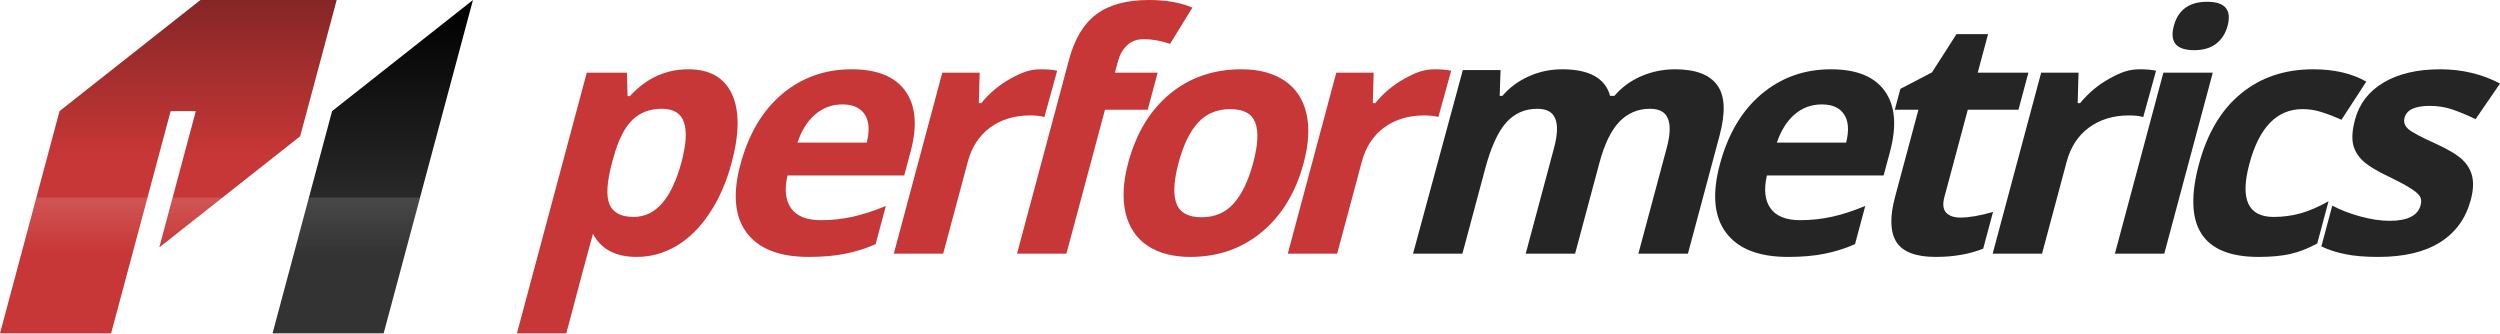
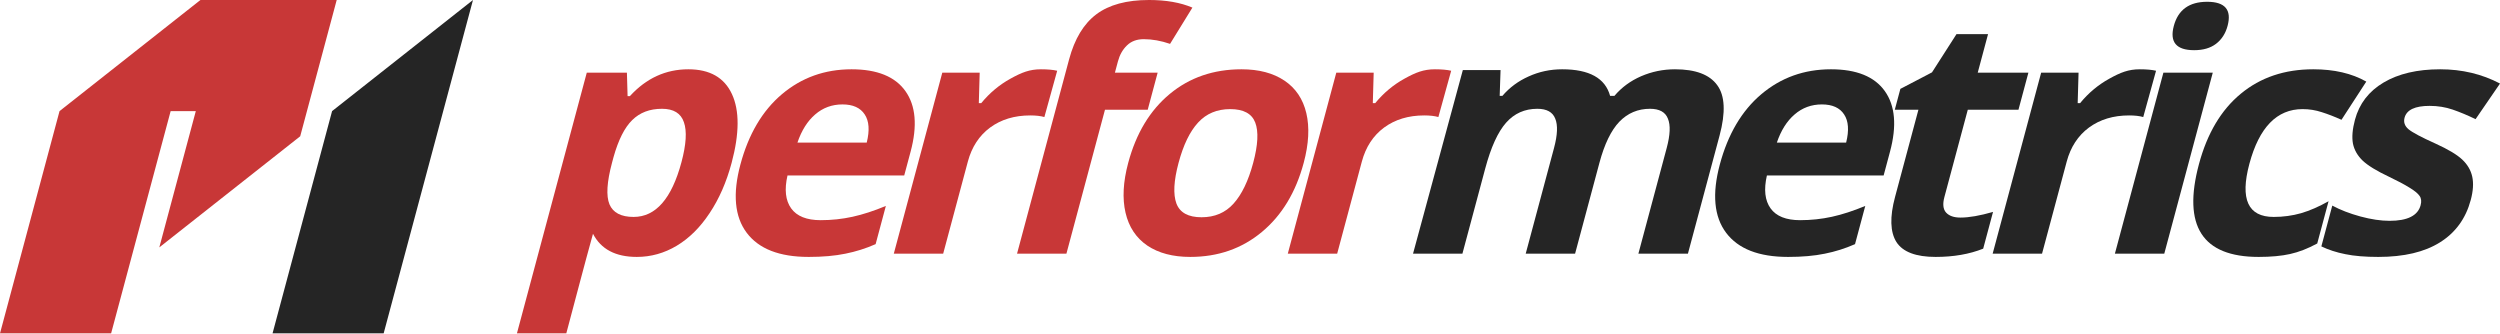
- <svg xmlns="http://www.w3.org/2000/svg" xmlns:xlink="http://www.w3.org/1999/xlink" width="270" height="36" viewBox="0 0 71.437 9.525" version="1.1" id="svg8">
-   <defs id="defs2">
-     <linearGradient id="linearGradient998">
-       <stop id="stop994" offset="0" style="stop-color:#ffffff;stop-opacity:1;" />
-       <stop id="stop996" offset="1" style="stop-color:#ffffff;stop-opacity:0.01" />
-     </linearGradient>
-     <linearGradient id="linearGradient948">
-       <stop style="stop-color:#000000;stop-opacity:1" offset="0" id="stop944" />
-       <stop style="stop-color:#333333;stop-opacity:1" offset="1" id="stop946" />
-     </linearGradient>
-     <linearGradient id="linearGradient928">
-       <stop style="stop-color:#852626;stop-opacity:1" offset="0" id="stop924" />
-       <stop style="stop-color:#c83737;stop-opacity:1" offset="1" id="stop926" />
-     </linearGradient>
-     <linearGradient xlink:href="#linearGradient928" id="linearGradient930" x1="288.538" y1="91.007" x2="288.538" y2="160.604" gradientUnits="userSpaceOnUse" gradientTransform="matrix(0.2920021,0,0,0.2920021,247.6923,143.6013)" />
-     <linearGradient xlink:href="#linearGradient948" id="linearGradient950" x1="353.189" y1="94.002" x2="353.189" y2="198.772" gradientUnits="userSpaceOnUse" gradientTransform="matrix(0.2920021,0,0,0.2920021,247.6923,143.6013)" />
-     <linearGradient xlink:href="#linearGradient998" id="linearGradient910" gradientUnits="userSpaceOnUse" gradientTransform="matrix(0.2920021,0,0,0.2920021,247.6923,143.6013)" x1="279.017" y1="177.791" x2="279.017" y2="201.423" />
-   </defs>
+ <svg xmlns="http://www.w3.org/2000/svg" width="270" height="36" viewBox="0 0 71.437 9.525" version="1.1" id="svg8">
+   <defs id="defs25" />
  <g id="layer1" transform="translate(0,-287.475)">
-     <g id="g960" transform="matrix(0.8999994,0,0,0.8999994,1.7393652e-5,29.70016)">
-       <g transform="matrix(0.1600001,0,0,0.1600001,-44.23209,262.4931)" id="g991">
+     <g id="g874">
+       <g transform="matrix(0.144,0,0,0.144,-39.80884,265.9438)" id="g991">
        <g id="g932" transform="matrix(0.4824614,0,0,0.4824614,132.6893,111.6165)">
          <path d="m 559.892,184.239 c -8.745,0 -14.753,-3.174 -18.024,-9.522 -3.698,13.327 -7.755,28.95 -10.973,40.95 h -20.309 l 28.725,-107.203 h 16.513 l 0.276,9.655 h 0.932 c 6.724,-7.369 14.747,-11.053 24.069,-11.053 8.789,0 14.76,3.396 17.912,10.188 3.152,6.792 3.11,16.225 -0.125,28.299 -2.129,7.946 -5.155,14.849 -9.078,20.708 -3.878,5.86 -8.381,10.321 -13.507,13.384 -5.127,3.063 -10.598,4.594 -16.413,4.594 z m 10.332,-60.926 c -5.016,0 -9.095,1.554 -12.236,4.661 -3.129,3.063 -5.689,8.146 -7.681,15.248 l -0.589,2.197 c -2.141,7.99 -2.499,13.717 -1.074,17.179 1.469,3.462 4.779,5.194 9.928,5.194 9.1,0 15.66,-7.502 19.681,-22.506 1.963,-7.324 2.3,-12.807 1.011,-16.447 -1.232,-3.684 -4.246,-5.527 -9.04,-5.527 z" style="font-style:normal;font-variant:normal;font-weight:bold;font-stretch:normal;font-size:93.513px;line-height:1.25;font-family:'Open Sans';-inkscape-font-specification:'Open Sans Bold';letter-spacing:-8.446px;word-spacing:0px;fill:#c83737;fill-opacity:1;stroke:none;stroke-width:3.409" id="path1081" />
          <path d="m 644.483,121.515 c -4.306,0 -8.048,1.376 -11.227,4.128 -3.167,2.708 -5.6,6.57 -7.299,11.586 h 28.499 c 1.255,-5.016 0.981,-8.878 -0.824,-11.586 -1.793,-2.752 -4.842,-4.128 -9.148,-4.128 z m -13.944,62.724 c -11.985,0 -20.466,-3.307 -25.441,-9.921 -4.975,-6.614 -5.839,-15.981 -2.592,-28.099 3.342,-12.474 9.031,-22.107 17.065,-28.898 8.091,-6.836 17.641,-10.254 28.65,-10.254 10.521,0 17.908,2.996 22.162,8.989 4.254,5.993 4.965,14.272 2.134,24.837 l -2.641,9.855 H 621.868 c -1.324,5.771 -0.823,10.276 1.505,13.517 2.328,3.241 6.377,4.861 12.148,4.861 4.483,0 8.848,-0.466 13.093,-1.398 4.245,-0.932 8.816,-2.419 13.714,-4.461 l -4.211,15.714 c -4.027,1.776 -8.173,3.085 -12.439,3.929 -4.277,0.888 -9.324,1.332 -15.139,1.332 z" style="font-style:normal;font-variant:normal;font-weight:bold;font-stretch:normal;font-size:93.513px;line-height:1.25;font-family:'Open Sans';-inkscape-font-specification:'Open Sans Bold';letter-spacing:-8.446px;word-spacing:0px;fill:#c83737;fill-opacity:1;stroke:none;stroke-width:3.409" id="path1083" />
          <path d="m 726.097,107.066 c 2.752,0 4.985,0.2 6.698,0.599 l -5.27,19.044 c -1.524,-0.444 -3.462,-0.666 -5.814,-0.666 -6.481,0 -11.988,1.665 -16.52,4.994 -4.488,3.329 -7.534,7.99 -9.14,13.983 l -10.152,37.887 h -20.309 l 19.947,-74.443 h 15.381 l -0.358,12.518 h 0.999 c 3.426,-4.173 7.432,-7.524 12.016,-10.054 4.641,-2.575 7.905,-3.862 12.522,-3.862 z" style="font-style:normal;font-variant:normal;font-weight:bold;font-stretch:normal;font-size:93.513px;line-height:1.25;font-family:'Open Sans';-inkscape-font-specification:'Open Sans Bold';letter-spacing:-8.446px;word-spacing:0px;fill:#c83737;fill-opacity:1;stroke:none;stroke-width:3.409" id="path1085" />
          <path id="path1087" d="m 770.539,78.567 c -9.189,0 -16.393,1.954 -21.613,5.86 -5.219,3.906 -8.965,10.099 -11.237,18.577 l -1.463,5.46 -4.086,15.248 -15.861,59.195 h 20.309 l 15.861,-59.195 h 17.578 l 4.086,-15.248 h -17.579 l 1.249,-4.662 c 0.714,-2.663 1.94,-4.838 3.679,-6.525 1.751,-1.731 4.069,-2.597 6.955,-2.597 3.462,0 7.064,0.644 10.803,1.931 l 9.19,-14.916 c -4.901,-2.086 -10.858,-3.13 -17.872,-3.13 z" style="font-style:normal;font-variant:normal;font-weight:bold;font-stretch:normal;font-size:93.513px;line-height:1.25;font-family:'Open Sans';-inkscape-font-specification:'Open Sans Bold';letter-spacing:-8.446px;word-spacing:0px;fill:#c83737;fill-opacity:1;stroke:none;stroke-width:3.409" />
          <path d="m 782.713,145.553 c -1.974,7.369 -2.269,12.94 -0.883,16.713 1.43,3.773 4.876,5.66 10.336,5.66 5.416,0 9.799,-1.864 13.151,-5.593 3.408,-3.773 6.105,-9.366 8.092,-16.78 1.974,-7.369 2.257,-12.895 0.847,-16.58 -1.41,-3.684 -4.845,-5.527 -10.305,-5.527 -5.416,0 -9.816,1.842 -13.2,5.527 -3.372,3.64 -6.052,9.167 -8.038,16.58 z m 51.471,0 c -3.247,12.119 -8.983,21.596 -17.207,28.432 -8.224,6.836 -18.04,10.254 -29.449,10.254 -7.147,0 -13.034,-1.554 -17.661,-4.661 -4.616,-3.152 -7.603,-7.657 -8.963,-13.517 -1.36,-5.86 -0.993,-12.696 1.101,-20.508 3.259,-12.163 8.967,-21.618 17.122,-28.366 8.156,-6.747 17.982,-10.121 29.48,-10.121 7.147,0 13.034,1.554 17.661,4.661 4.627,3.107 7.627,7.569 8.999,13.384 1.372,5.815 1.011,12.629 -1.083,20.442 z" style="font-style:normal;font-variant:normal;font-weight:bold;font-stretch:normal;font-size:93.513px;line-height:1.25;font-family:'Open Sans';-inkscape-font-specification:'Open Sans Bold';letter-spacing:-8.446px;word-spacing:0px;fill:#c83737;fill-opacity:1;stroke:none;stroke-width:3.409" id="path1089" />
          <path d="m 945.806,182.908 h -20.309 l 11.651,-43.481 c 1.439,-5.371 1.606,-9.389 0.499,-12.052 -1.05,-2.708 -3.506,-4.062 -7.368,-4.062 -5.194,0 -9.478,1.909 -12.854,5.726 -3.376,3.818 -6.235,10.099 -8.578,18.844 l -9.385,35.024 h -20.309 l 20.485,-75.518 h 15.515 l -0.359,10.597 h 1.132 c 2.913,-3.418 6.513,-6.082 10.797,-7.99 4.296,-1.953 8.886,-2.93 13.769,-2.93 11.142,0 17.713,3.64 19.713,10.92 h 1.798 c 2.925,-3.462 6.575,-6.148 10.948,-8.057 4.418,-1.909 9.068,-2.863 13.951,-2.863 8.434,0 14.222,2.175 17.362,6.525 3.196,4.306 3.516,11.231 0.959,20.775 l -13.007,48.541 h -20.375 l 11.651,-43.481 c 1.439,-5.371 1.606,-9.389 0.499,-12.052 -1.05,-2.708 -3.506,-4.062 -7.368,-4.062 -4.972,0 -9.176,1.776 -12.614,5.327 -3.393,3.551 -6.124,9.189 -8.194,16.913 z" style="font-style:normal;font-variant:normal;font-weight:bold;font-stretch:normal;font-size:93.513px;line-height:1.25;font-family:'Open Sans';-inkscape-font-specification:'Open Sans Bold';letter-spacing:-8.446px;word-spacing:0px;fill:#252525;fill-opacity:1;stroke:none;stroke-width:3.409" id="path1093" />
          <path d="m 1047.316,121.515 c -4.306,0 -8.048,1.376 -11.227,4.128 -3.167,2.708 -5.6,6.57 -7.299,11.586 h 28.499 c 1.256,-5.016 0.981,-8.878 -0.824,-11.586 -1.793,-2.752 -4.842,-4.128 -9.148,-4.128 z m -13.944,62.724 c -11.986,0 -20.466,-3.307 -25.441,-9.921 -4.975,-6.614 -5.839,-15.981 -2.592,-28.099 3.342,-12.474 9.031,-22.107 17.065,-28.898 8.091,-6.836 17.64,-10.254 28.649,-10.254 10.521,0 17.908,2.996 22.162,8.989 4.254,5.993 4.965,14.272 2.134,24.837 l -2.641,9.855 h -48.008 c -1.324,5.771 -0.823,10.276 1.505,13.517 2.328,3.241 6.377,4.861 12.148,4.861 4.483,0 8.848,-0.466 13.093,-1.398 4.245,-0.932 8.816,-2.419 13.713,-4.461 l -4.211,15.714 c -4.027,1.776 -8.173,3.085 -12.439,3.929 -4.277,0.888 -9.324,1.332 -15.139,1.332 z" style="font-style:normal;font-variant:normal;font-weight:bold;font-stretch:normal;font-size:93.513px;line-height:1.25;font-family:'Open Sans';-inkscape-font-specification:'Open Sans Bold';letter-spacing:-8.446px;word-spacing:0px;fill:#252525;fill-opacity:1;stroke:none;stroke-width:3.409" id="path1095" />
          <path d="m 1104.301,168.059 c 3.551,0 8.021,-0.777 13.409,-2.331 l -4.05,15.115 c -5.667,2.264 -12.185,3.396 -19.554,3.396 -8.124,0 -13.502,-2.042 -16.137,-6.126 -2.578,-4.128 -2.767,-10.299 -0.567,-18.511 l 9.617,-35.89 h -9.722 l 2.301,-8.59 13.006,-6.792 10.07,-15.714 h 12.984 l -4.246,15.847 h 20.841 l -4.086,15.248 h -20.841 l -9.617,35.89 c -0.773,2.885 -0.545,5.016 0.684,6.392 1.274,1.376 3.242,2.064 5.906,2.064 z" style="font-style:normal;font-variant:normal;font-weight:bold;font-stretch:normal;font-size:93.513px;line-height:1.25;font-family:'Open Sans';-inkscape-font-specification:'Open Sans Bold';letter-spacing:-8.446px;word-spacing:0px;fill:#252525;fill-opacity:1;stroke:none;stroke-width:3.409" id="path1097" />
          <path d="m 1192.068,89.221 c 1.772,-6.614 6.343,-9.921 13.712,-9.921 7.369,0 10.167,3.307 8.395,9.921 -0.845,3.152 -2.437,5.615 -4.777,7.391 -2.284,1.731 -5.268,2.597 -8.953,2.597 -7.369,0 -10.161,-3.329 -8.377,-9.988 z m -3.929,93.686 h -20.309 l 19.947,-74.443 h 20.309 z" style="font-style:normal;font-variant:normal;font-weight:bold;font-stretch:normal;font-size:93.513px;line-height:1.25;font-family:'Open Sans';-inkscape-font-specification:'Open Sans Bold';letter-spacing:-8.446px;word-spacing:0px;fill:#252525;fill-opacity:1;stroke:none;stroke-width:3.409" id="path1101" />
          <path d="m 1226.937,184.239 c -23.172,0 -31.35,-12.718 -24.535,-38.154 3.39,-12.651 9.129,-22.306 17.216,-28.965 8.1,-6.703 18.031,-10.054 29.795,-10.054 8.612,0 15.884,1.687 21.816,5.061 l -10.203,15.714 c -2.851,-1.287 -5.546,-2.331 -8.084,-3.13 -2.526,-0.843 -5.165,-1.265 -7.918,-1.265 -10.565,0 -17.858,7.502 -21.878,22.506 -3.901,14.56 -0.57,21.84 9.995,21.84 3.906,0 7.661,-0.51 11.264,-1.531 3.615,-1.065 7.384,-2.708 11.308,-4.927 l -4.657,17.379 c -3.844,2.086 -7.56,3.529 -11.148,4.328 -3.543,0.799 -7.868,1.199 -12.973,1.199 z" style="font-style:normal;font-variant:normal;font-weight:bold;font-stretch:normal;font-size:93.513px;line-height:1.25;font-family:'Open Sans';-inkscape-font-specification:'Open Sans Bold';letter-spacing:-8.446px;word-spacing:0px;fill:#252525;fill-opacity:1;stroke:none;stroke-width:3.409" id="path1103" />
          <path d="m 1314.2,160.801 c -2.046,7.635 -6.268,13.45 -12.665,17.446 -6.353,3.995 -14.812,5.993 -25.377,5.993 -5.416,0 -9.931,-0.377 -13.546,-1.132 -3.627,-0.71 -6.915,-1.776 -9.864,-3.196 l 4.496,-16.78 c 3.297,1.776 7.138,3.263 11.523,4.461 4.429,1.199 8.441,1.798 12.036,1.798 7.369,0 11.624,-2.131 12.766,-6.392 0.428,-1.598 0.285,-2.885 -0.43,-3.862 -0.703,-1.021 -2.087,-2.153 -4.151,-3.396 -2.052,-1.287 -4.85,-2.774 -8.393,-4.461 -5.084,-2.397 -8.707,-4.617 -10.867,-6.659 -2.116,-2.042 -3.445,-4.372 -3.986,-6.992 -0.485,-2.663 -0.21,-5.926 0.825,-9.788 1.772,-6.614 5.693,-11.719 11.761,-15.315 6.125,-3.64 13.892,-5.46 23.303,-5.46 8.967,0 17.166,1.953 24.598,5.86 l -10.051,14.649 c -3.301,-1.598 -6.434,-2.908 -9.401,-3.929 -2.967,-1.021 -6.137,-1.531 -9.511,-1.531 -5.993,0 -9.423,1.62 -10.291,4.861 -0.488,1.82 0.045,3.396 1.596,4.728 1.596,1.332 5.306,3.307 11.13,5.926 5.185,2.353 8.858,4.55 11.018,6.592 2.161,2.042 3.528,4.395 4.101,7.058 0.574,2.663 0.367,5.837 -0.62,9.522 z" style="font-style:normal;font-variant:normal;font-weight:bold;font-stretch:normal;font-size:93.513px;line-height:1.25;font-family:'Open Sans';-inkscape-font-specification:'Open Sans Bold';letter-spacing:-8.446px;word-spacing:0px;fill:#252525;fill-opacity:1;stroke:none;stroke-width:3.409" id="path1105" />
          <path id="path1139" style="font-style:normal;font-variant:normal;font-weight:bold;font-stretch:normal;font-size:93.513px;line-height:1.25;font-family:'Open Sans';-inkscape-font-specification:'Open Sans Bold';letter-spacing:-8.446px;word-spacing:0px;fill:#c83737;fill-opacity:1;stroke:none;stroke-width:3.409" d="m 888.148,107.066 c 2.752,0 4.985,0.2 6.698,0.599 l -5.27,19.044 c -1.523,-0.444 -3.462,-0.666 -5.814,-0.666 -6.481,0 -11.988,1.665 -16.52,4.994 -4.488,3.329 -7.534,7.99 -9.14,13.983 l -10.152,37.887 h -20.309 l 19.947,-74.443 h 15.381 l -0.358,12.518 h 0.999 c 3.426,-4.173 7.432,-7.524 12.016,-10.054 4.641,-2.575 7.905,-3.862 12.522,-3.862 z" />
          <path d="m 1178.062,107.066 c 2.752,0 4.985,0.2 6.698,0.599 l -5.27,19.044 c -1.523,-0.444 -3.462,-0.666 -5.814,-0.666 -6.481,0 -11.988,1.665 -16.52,4.994 -4.488,3.329 -7.535,7.99 -9.14,13.983 l -10.152,37.887 h -20.309 l 19.947,-74.443 h 15.381 l -0.358,12.518 h 0.999 c 3.426,-4.173 7.432,-7.524 12.016,-10.054 4.641,-2.575 7.905,-3.862 12.522,-3.862 z" style="font-style:normal;font-variant:normal;font-weight:bold;font-stretch:normal;font-size:93.513px;line-height:1.25;font-family:'Open Sans';-inkscape-font-specification:'Open Sans Bold';letter-spacing:-8.446px;word-spacing:0px;fill:#252525;fill-opacity:1;stroke:none;stroke-width:3.409" id="path1169" />
        </g>
      </g>
-       <g transform="matrix(0.2500001,0,0,0.2500001,-75.22903,243.8106)" id="g1480">
-         <path style="opacity:1;fill:url(#linearGradient930);fill-opacity:1;stroke:none;stroke-width:0.399;stroke-linecap:square;stroke-linejoin:miter;stroke-miterlimit:4;stroke-dasharray:none;stroke-dashoffset:0;paint-order:normal" d="m 326.37,170.424 c -5.964,4.704 -11.928,9.407 -17.893,14.111 l -7.562,28.222 h 14.111 l 7.562,-28.222 h 3.195 l -4.637,17.306 17.892,-14.111 4.637,-17.306 z" id="path894" />
-         <path style="opacity:1;fill:url(#linearGradient950);fill-opacity:1;stroke:none;stroke-width:0.399;stroke-linecap:square;stroke-linejoin:miter;stroke-miterlimit:4;stroke-dasharray:none;stroke-dashoffset:0;paint-order:normal" d="m 360.982,170.425 -17.892,14.111 -7.562,28.222 h 14.111 z" id="path896" />
-         <path style="opacity:0.15;fill:url(#linearGradient910);fill-opacity:1;stroke:none;stroke-width:0.399;stroke-linecap:square;stroke-linejoin:miter;stroke-miterlimit:4;stroke-dasharray:none;stroke-dashoffset:0;paint-order:normal" d="m 305.536,195.517 -3.264,12.181 h 14.111 l 3.264,-12.181 z m 17.306,0 -1.695,6.325 8.019,-6.325 z m 17.306,0 -3.264,12.181 h 14.111 l 3.264,-12.181 z" id="path906" />
+       <g id="g854">
+         <path style="opacity:1;fill:#c83737;fill-opacity:1;stroke:none;stroke-width:0.09;stroke-linecap:square;stroke-linejoin:miter;stroke-miterlimit:4;stroke-dasharray:none;stroke-dashoffset:0;paint-order:normal" d="m 5.727,287.475 c -1.342,1.058 -2.684,2.117 -4.026,3.175 L 1.8472521e-5,297 H 3.175 l 1.701,-6.35 h 0.719 l -1.043,3.894 4.026,-3.175 1.043,-3.894 z" id="path894" />
+         <path style="opacity:1;fill:#252525;fill-opacity:1;stroke:none;stroke-width:0.09;stroke-linecap:square;stroke-linejoin:miter;stroke-miterlimit:4;stroke-dasharray:none;stroke-dashoffset:0;paint-order:normal" d="m 13.515,287.475 -4.026,3.175 -1.701,6.35 h 3.175 z" id="path896" />
      </g>
    </g>
  </g>
</svg>
